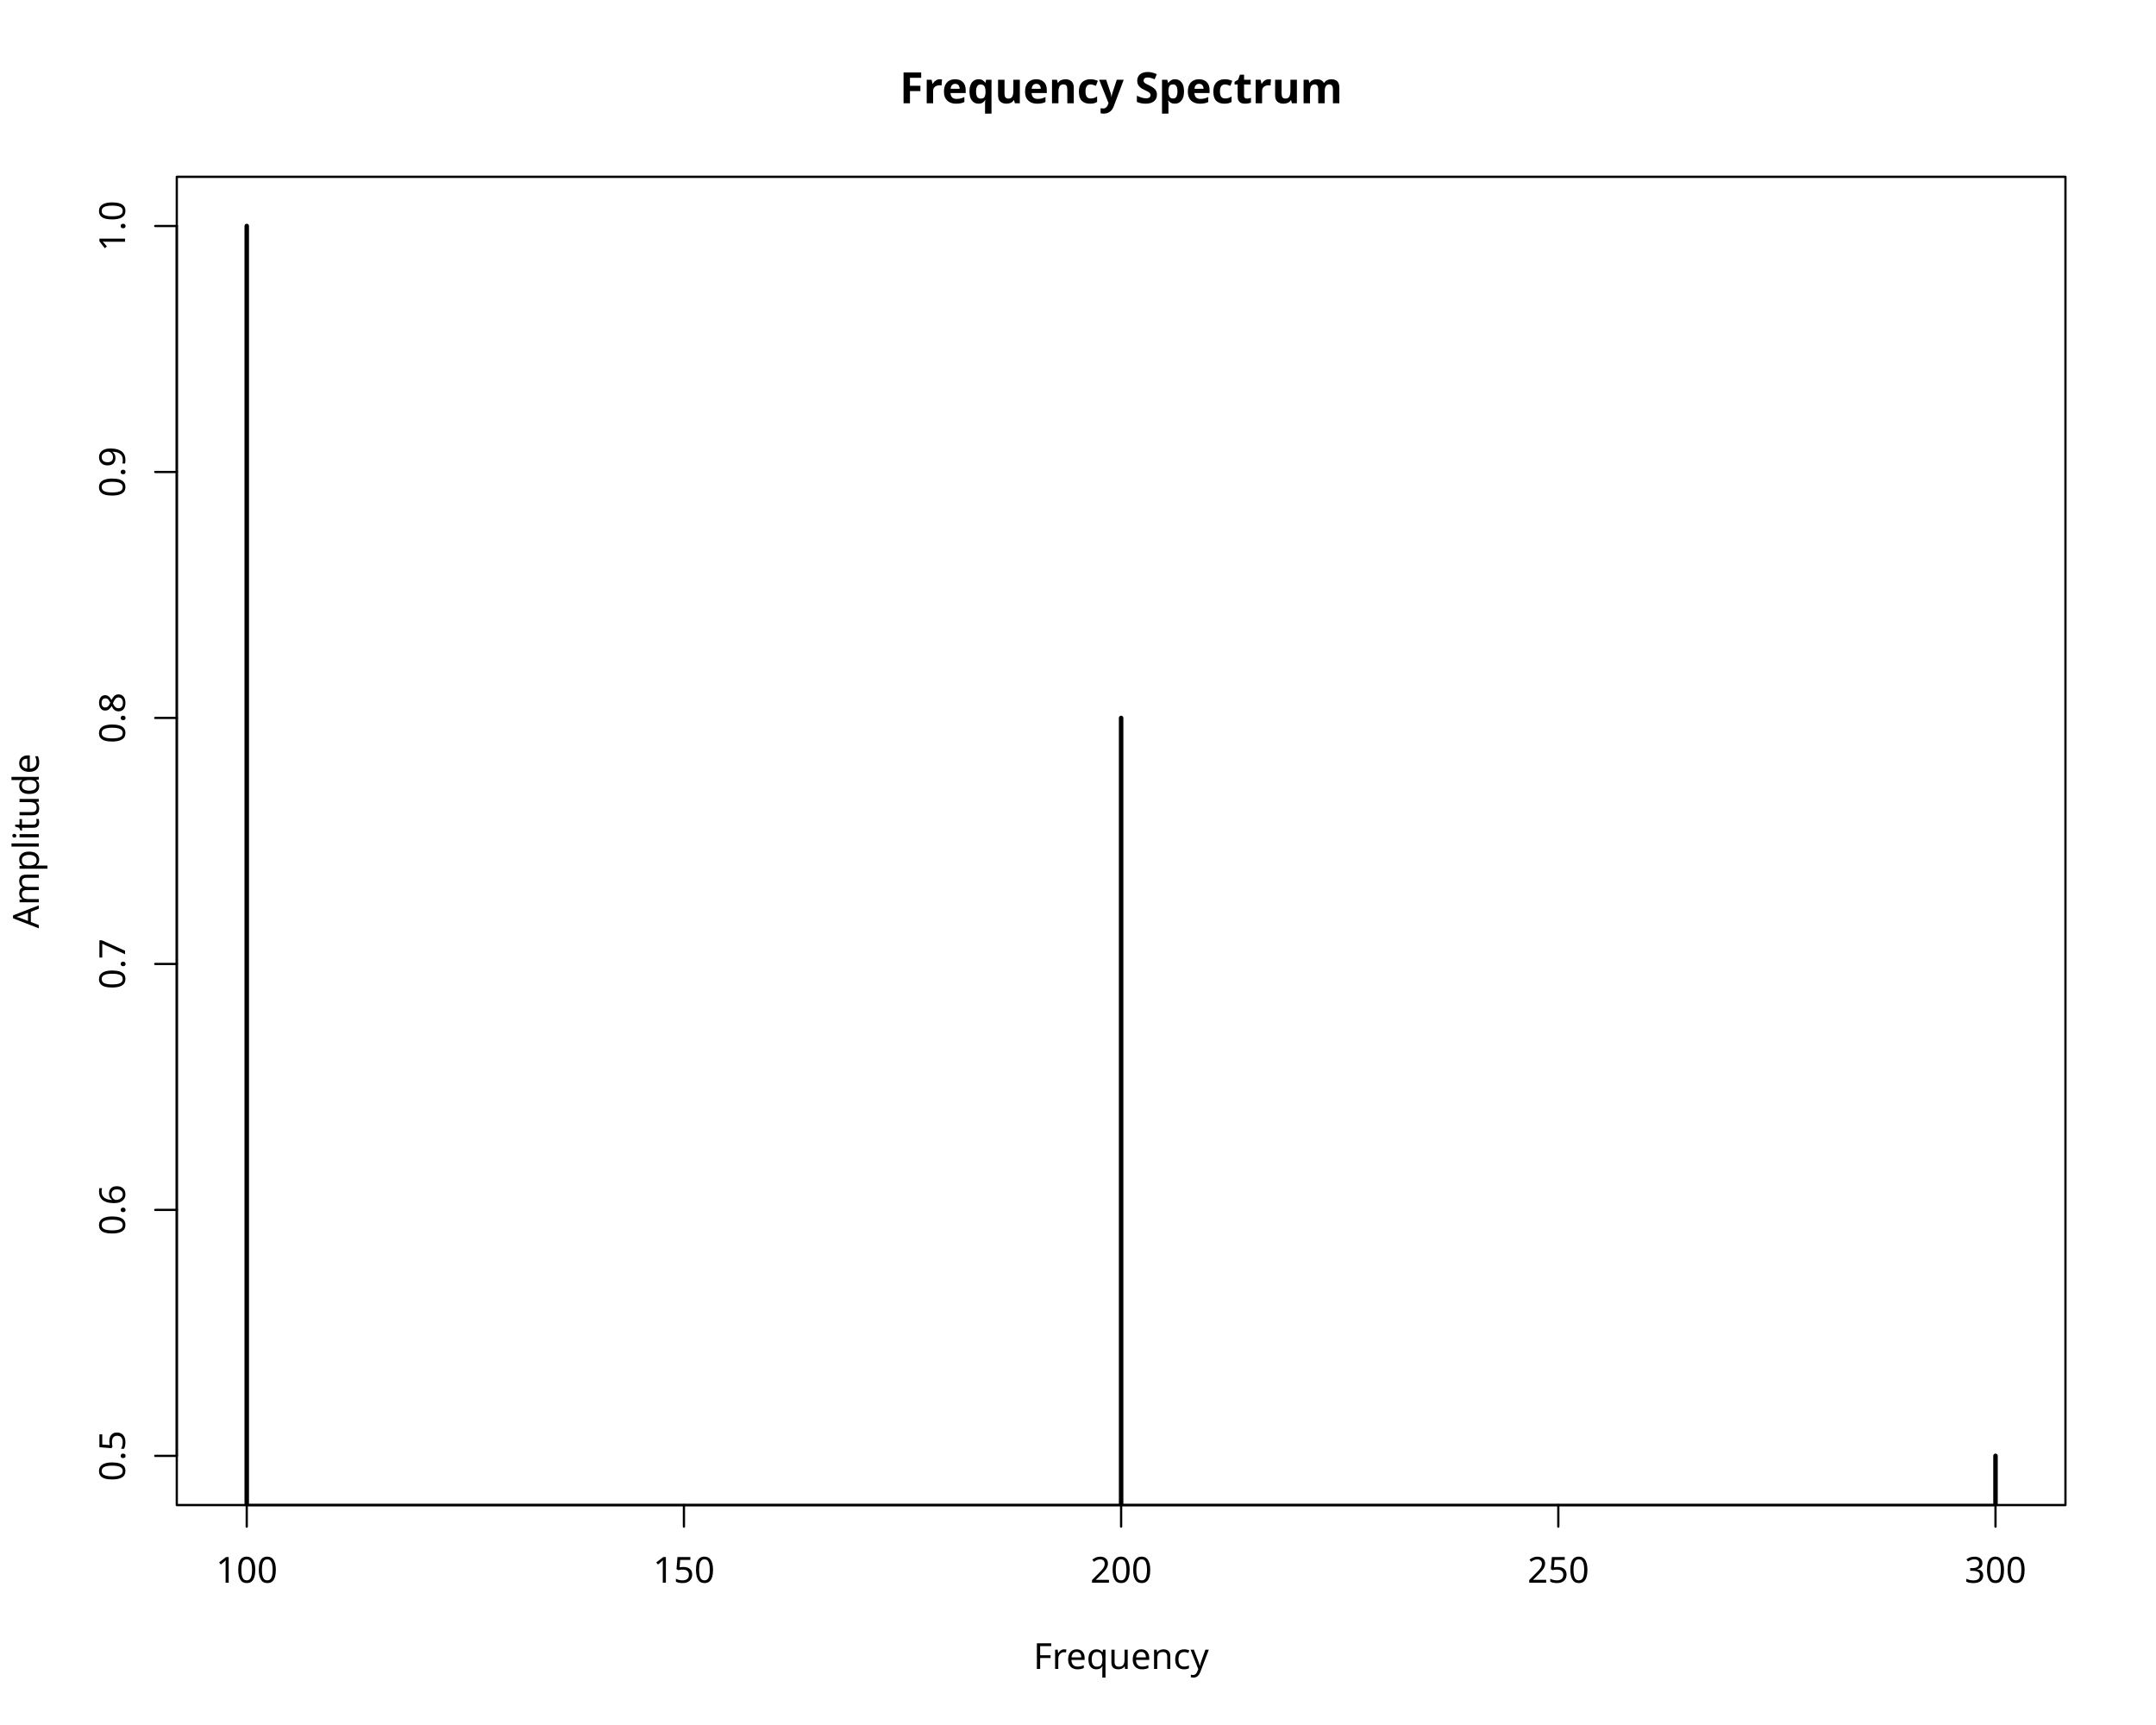
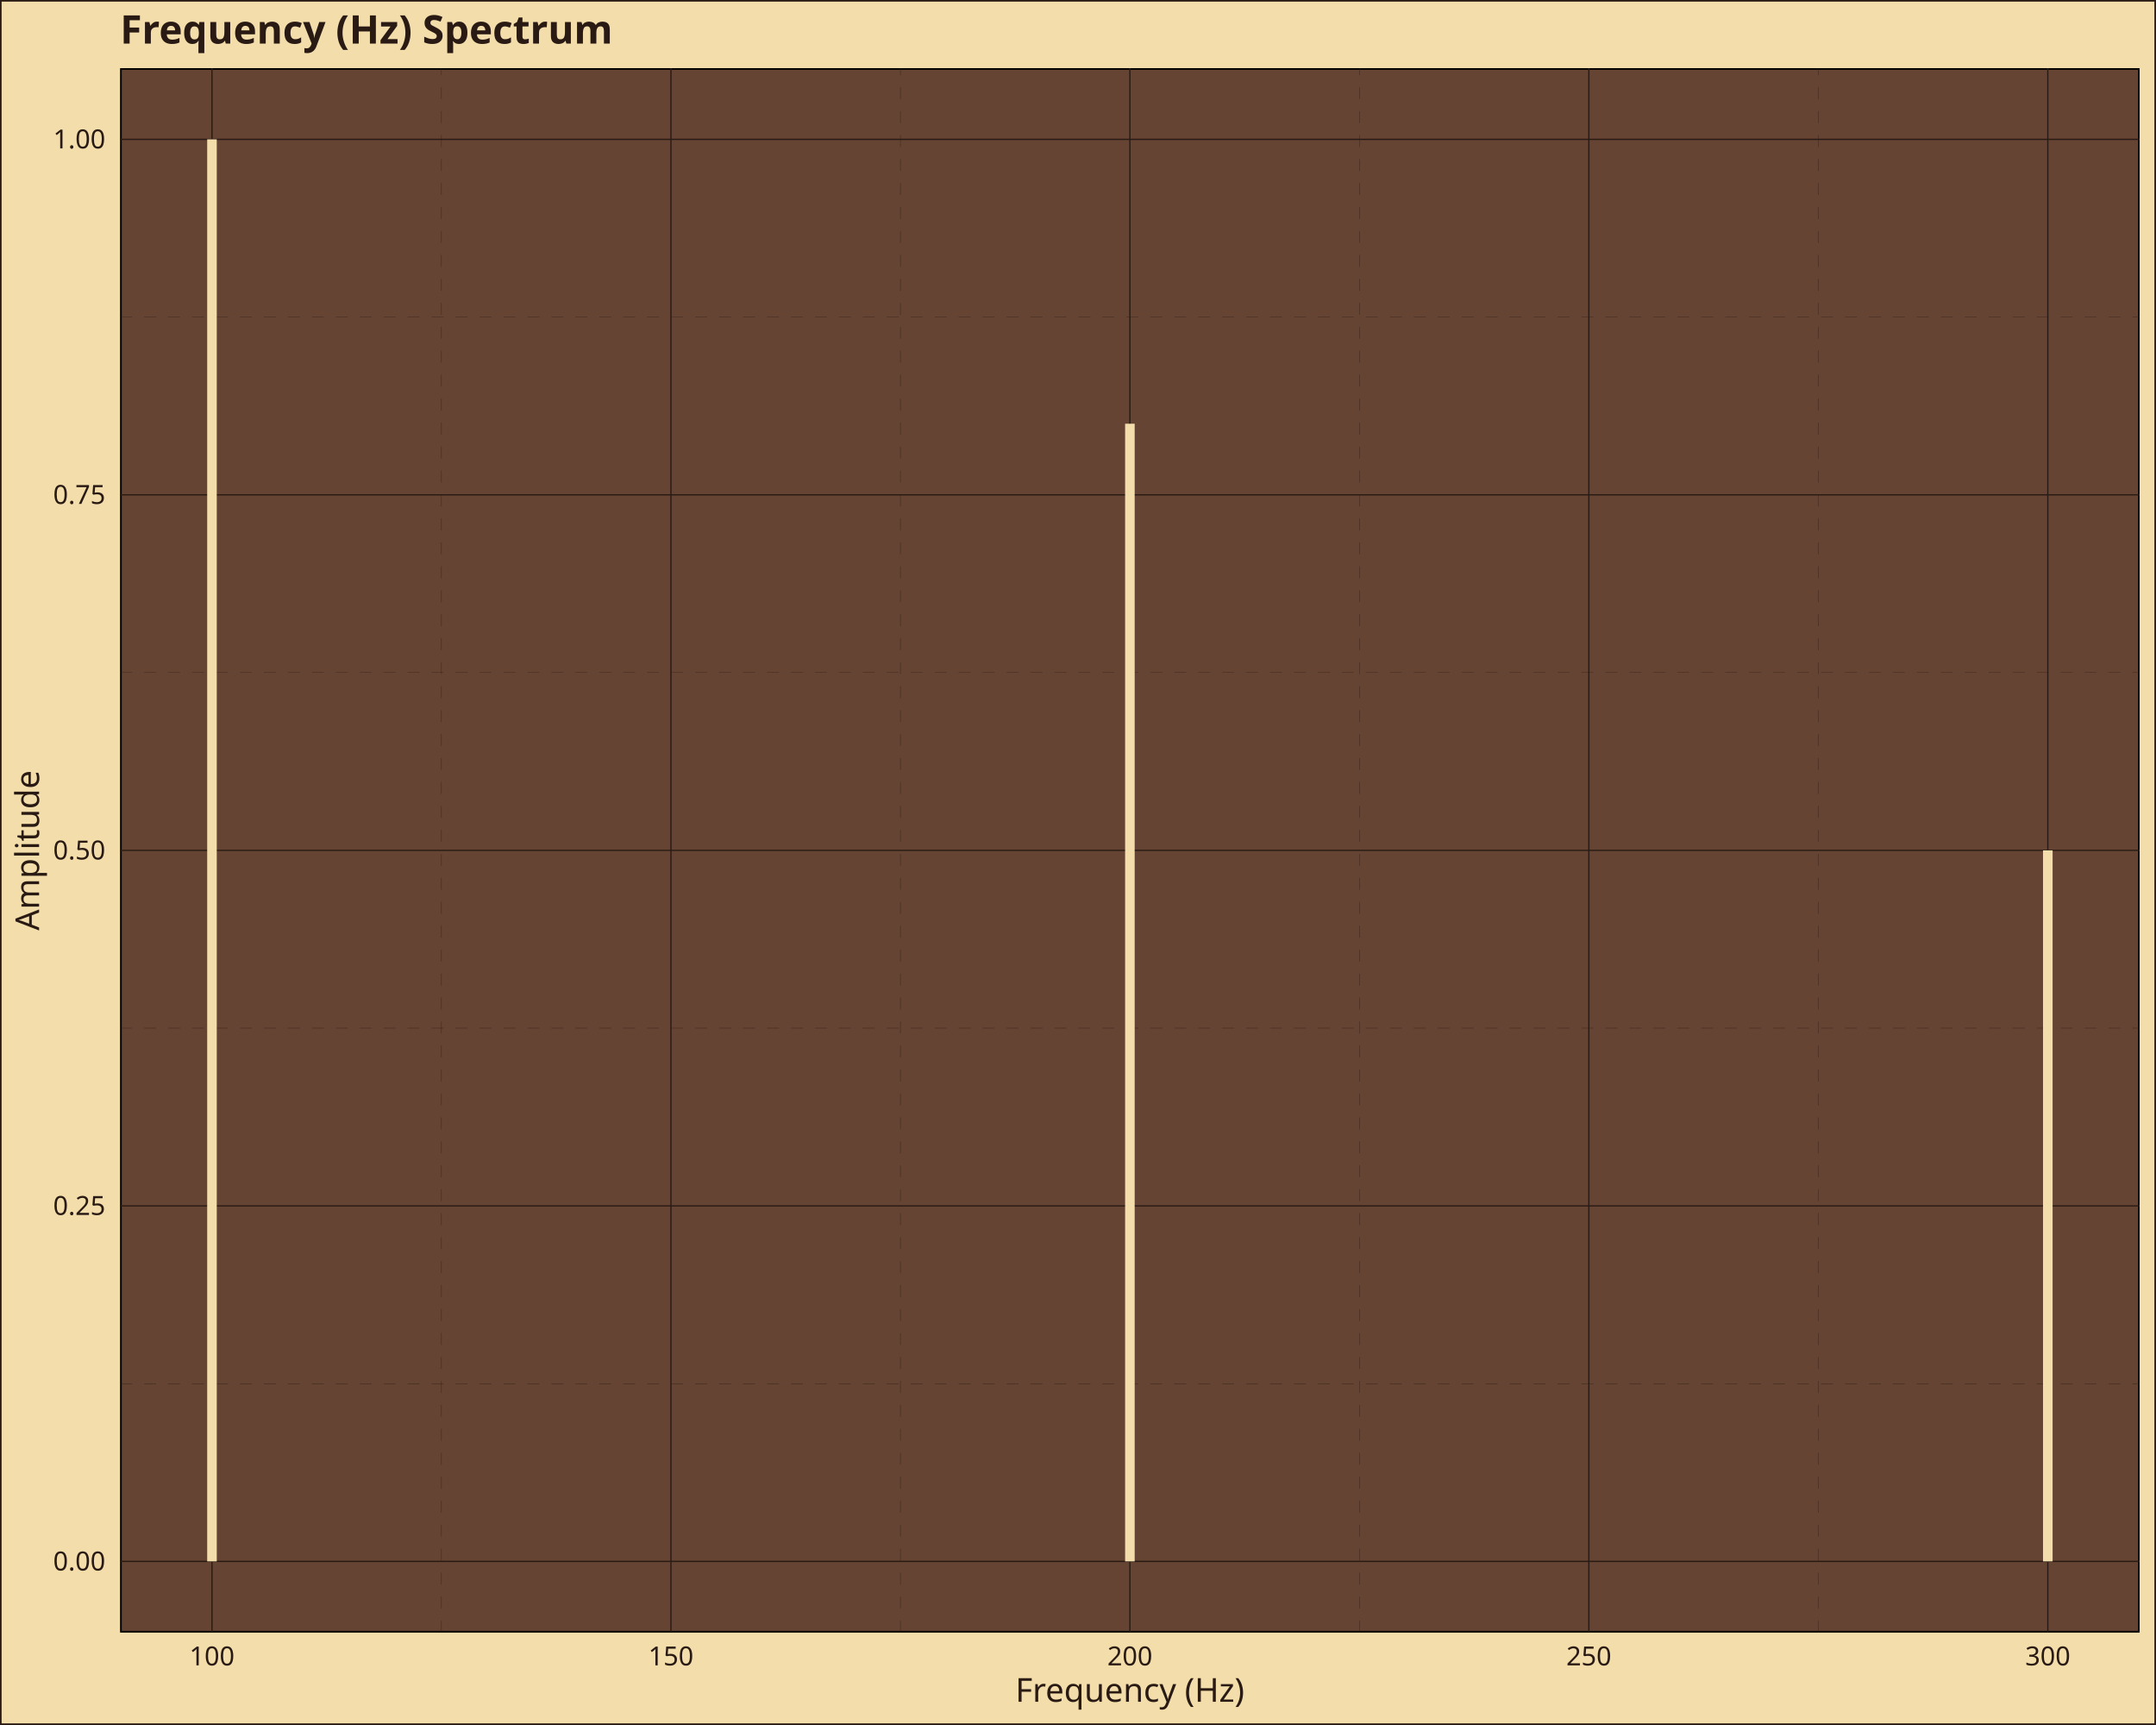
<svg xmlns="http://www.w3.org/2000/svg" class="svglite" data-engine-version="2.0" width="720.00pt" height="576.00pt" viewBox="0 0 720.00 576.00">
  <defs>
    <style type="text/css">
    .svglite line, .svglite polyline, .svglite polygon, .svglite path, .svglite rect, .svglite circle {
      fill: none;
      stroke: #000000;
      stroke-linecap: round;
      stroke-linejoin: round;
      stroke-miterlimit: 10.00;
    }
  </style>
  </defs>
  <rect width="100%" height="100%" style="stroke: none; fill: #FFFFFF;" />
  <defs>
    <clipPath id="cpMC4wMHw3MjAuMDB8MC4wMHw1NzYuMDA=">
      <rect x="0.00" y="0.00" width="720.00" height="576.00" />
    </clipPath>
  </defs>
  <g clip-path="url(#cpMC4wMHw3MjAuMDB8MC4wMHw1NzYuMDA=)">
-     <line x1="82.40" y1="502.56" x2="666.40" y2="502.56" style="stroke-width: 0.75;" />
-     <line x1="82.40" y1="502.56" x2="82.40" y2="509.76" style="stroke-width: 0.75;" />
-     <line x1="228.40" y1="502.56" x2="228.40" y2="509.76" style="stroke-width: 0.75;" />
-     <line x1="374.40" y1="502.56" x2="374.40" y2="509.76" style="stroke-width: 0.75;" />
-     <line x1="520.40" y1="502.56" x2="520.40" y2="509.76" style="stroke-width: 0.75;" />
-     <line x1="666.40" y1="502.56" x2="666.40" y2="509.76" style="stroke-width: 0.75;" />
-     <text x="82.40" y="528.48" text-anchor="middle" style="font-size: 12.00px; font-family: sans;" textLength="20.02px" lengthAdjust="spacingAndGlyphs">100</text>
-     <text x="228.40" y="528.48" text-anchor="middle" style="font-size: 12.00px; font-family: sans;" textLength="20.02px" lengthAdjust="spacingAndGlyphs">150</text>
-     <text x="374.40" y="528.48" text-anchor="middle" style="font-size: 12.00px; font-family: sans;" textLength="20.02px" lengthAdjust="spacingAndGlyphs">200</text>
-     <text x="520.40" y="528.48" text-anchor="middle" style="font-size: 12.00px; font-family: sans;" textLength="20.02px" lengthAdjust="spacingAndGlyphs">250</text>
-     <text x="666.40" y="528.48" text-anchor="middle" style="font-size: 12.00px; font-family: sans;" textLength="20.02px" lengthAdjust="spacingAndGlyphs">300</text>
-     <line x1="59.04" y1="486.13" x2="59.04" y2="75.47" style="stroke-width: 0.75;" />
-     <line x1="59.04" y1="486.13" x2="51.84" y2="486.13" style="stroke-width: 0.75;" />
-     <line x1="59.04" y1="404.00" x2="51.84" y2="404.00" style="stroke-width: 0.75;" />
-     <line x1="59.04" y1="321.87" x2="51.84" y2="321.87" style="stroke-width: 0.75;" />
-     <line x1="59.04" y1="239.73" x2="51.84" y2="239.73" style="stroke-width: 0.75;" />
-     <line x1="59.04" y1="157.60" x2="51.84" y2="157.60" style="stroke-width: 0.75;" />
-     <line x1="59.04" y1="75.47" x2="51.84" y2="75.47" style="stroke-width: 0.75;" />
-     <text transform="translate(41.76,486.13) rotate(-90)" text-anchor="middle" style="font-size: 12.00px; font-family: sans;" textLength="16.68px" lengthAdjust="spacingAndGlyphs">0.5</text>
-     <text transform="translate(41.76,404.00) rotate(-90)" text-anchor="middle" style="font-size: 12.00px; font-family: sans;" textLength="16.68px" lengthAdjust="spacingAndGlyphs">0.6</text>
-     <text transform="translate(41.76,321.87) rotate(-90)" text-anchor="middle" style="font-size: 12.00px; font-family: sans;" textLength="16.68px" lengthAdjust="spacingAndGlyphs">0.7</text>
-     <text transform="translate(41.76,239.73) rotate(-90)" text-anchor="middle" style="font-size: 12.00px; font-family: sans;" textLength="16.68px" lengthAdjust="spacingAndGlyphs">0.8</text>
-     <text transform="translate(41.76,157.60) rotate(-90)" text-anchor="middle" style="font-size: 12.00px; font-family: sans;" textLength="16.68px" lengthAdjust="spacingAndGlyphs">0.9</text>
-     <text transform="translate(41.76,75.47) rotate(-90)" text-anchor="middle" style="font-size: 12.00px; font-family: sans;" textLength="16.68px" lengthAdjust="spacingAndGlyphs">1.0</text>
-     <polygon points="59.04,502.56 689.76,502.56 689.76,59.04 59.04,59.04 " style="stroke-width: 0.75; fill: none;" />
-     <text x="374.40" y="34.48" text-anchor="middle" style="font-size: 14.40px; font-weight: bold; font-family: sans;" textLength="133.69px" lengthAdjust="spacingAndGlyphs">Frequency Spectrum</text>
-     <text x="374.40" y="557.28" text-anchor="middle" style="font-size: 12.00px; font-family: sans;" textLength="56.71px" lengthAdjust="spacingAndGlyphs">Frequency</text>
-     <text transform="translate(12.96,280.80) rotate(-90)" text-anchor="middle" style="font-size: 12.00px; font-family: sans;" textLength="53.37px" lengthAdjust="spacingAndGlyphs">Amplitude</text>
+     <rect x="0.00" y="0.00" width="720.00" height="576.00" style="stroke-width: 1.07; stroke: #291B14; fill: #F3DDAB;" />
  </g>
  <defs>
-     <clipPath id="cpNTkuMDR8Njg5Ljc2fDU5LjA0fDUwMi41Ng==">
-       <rect x="59.04" y="59.04" width="630.72" height="443.52" />
+     <clipPath id="cpNDAuMTN8NzE0LjUyfDIyLjc4fDU0NS4xMQ==">
+       <rect x="40.13" y="22.78" width="674.39" height="522.33" />
    </clipPath>
  </defs>
-   <g clip-path="url(#cpNTkuMDR8Njg5Ljc2fDU5LjA0fDUwMi41Ng==)">
-     <line x1="82.40" y1="896.80" x2="82.40" y2="75.47" style="stroke-width: 1.50;" />
-     <line x1="374.40" y1="896.80" x2="374.40" y2="239.73" style="stroke-width: 1.50;" />
-     <line x1="666.40" y1="896.80" x2="666.40" y2="486.13" style="stroke-width: 1.50;" />
+   <g clip-path="url(#cpNDAuMTN8NzE0LjUyfDIyLjc4fDU0NS4xMQ==)">
+     <rect x="40.13" y="22.78" width="674.39" height="522.33" style="stroke-width: 1.07; fill: #664433;" />
+     <polyline points="40.13,462.01 714.52,462.01 " style="stroke-width: 0.11; stroke: #291B14; stroke-dasharray: 4.00,4.00; stroke-linecap: butt;" />
+     <polyline points="40.13,343.30 714.52,343.30 " style="stroke-width: 0.11; stroke: #291B14; stroke-dasharray: 4.00,4.00; stroke-linecap: butt;" />
+     <polyline points="40.13,224.59 714.52,224.59 " style="stroke-width: 0.11; stroke: #291B14; stroke-dasharray: 4.00,4.00; stroke-linecap: butt;" />
+     <polyline points="40.13,105.88 714.52,105.88 " style="stroke-width: 0.11; stroke: #291B14; stroke-dasharray: 4.00,4.00; stroke-linecap: butt;" />
+     <polyline points="147.42,545.11 147.42,22.78 " style="stroke-width: 0.11; stroke: #291B14; stroke-dasharray: 4.00,4.00; stroke-linecap: butt;" />
+     <polyline points="300.69,545.11 300.69,22.78 " style="stroke-width: 0.11; stroke: #291B14; stroke-dasharray: 4.00,4.00; stroke-linecap: butt;" />
+     <polyline points="453.96,545.11 453.96,22.78 " style="stroke-width: 0.11; stroke: #291B14; stroke-dasharray: 4.00,4.00; stroke-linecap: butt;" />
+     <polyline points="607.23,545.11 607.23,22.78 " style="stroke-width: 0.11; stroke: #291B14; stroke-dasharray: 4.00,4.00; stroke-linecap: butt;" />
+     <polyline points="40.13,521.37 714.52,521.37 " style="stroke-width: 0.43; stroke: #291B14; stroke-linecap: butt;" />
+     <polyline points="40.13,402.66 714.52,402.66 " style="stroke-width: 0.43; stroke: #291B14; stroke-linecap: butt;" />
+     <polyline points="40.13,283.95 714.52,283.95 " style="stroke-width: 0.43; stroke: #291B14; stroke-linecap: butt;" />
+     <polyline points="40.13,165.24 714.52,165.24 " style="stroke-width: 0.43; stroke: #291B14; stroke-linecap: butt;" />
+     <polyline points="40.13,46.53 714.52,46.53 " style="stroke-width: 0.43; stroke: #291B14; stroke-linecap: butt;" />
+     <polyline points="70.79,545.11 70.79,22.78 " style="stroke-width: 0.43; stroke: #291B14; stroke-linecap: butt;" />
+     <polyline points="224.06,545.11 224.06,22.78 " style="stroke-width: 0.43; stroke: #291B14; stroke-linecap: butt;" />
+     <polyline points="377.33,545.11 377.33,22.78 " style="stroke-width: 0.43; stroke: #291B14; stroke-linecap: butt;" />
+     <polyline points="530.60,545.11 530.60,22.78 " style="stroke-width: 0.43; stroke: #291B14; stroke-linecap: butt;" />
+     <polyline points="683.87,545.11 683.87,22.78 " style="stroke-width: 0.43; stroke: #291B14; stroke-linecap: butt;" />
+     <line x1="70.79" y1="46.53" x2="70.79" y2="521.37" style="stroke-width: 3.20; stroke: #F3DDAB; stroke-linecap: butt;" />
+     <line x1="377.33" y1="141.49" x2="377.33" y2="521.37" style="stroke-width: 3.20; stroke: #F3DDAB; stroke-linecap: butt;" />
+     <line x1="683.87" y1="283.95" x2="683.87" y2="521.37" style="stroke-width: 3.20; stroke: #F3DDAB; stroke-linecap: butt;" />
+   </g>
+   <g clip-path="url(#cpMC4wMHw3MjAuMDB8MC4wMHw1NzYuMDA=)">
+     <text x="35.20" y="524.40" text-anchor="end" style="font-size: 8.80px; fill: #291B14; font-family: sans;" textLength="17.13px" lengthAdjust="spacingAndGlyphs">0.00</text>
+     <text x="35.20" y="405.69" text-anchor="end" style="font-size: 8.80px; fill: #291B14; font-family: sans;" textLength="17.13px" lengthAdjust="spacingAndGlyphs">0.25</text>
+     <text x="35.20" y="286.98" text-anchor="end" style="font-size: 8.80px; fill: #291B14; font-family: sans;" textLength="17.13px" lengthAdjust="spacingAndGlyphs">0.50</text>
+     <text x="35.20" y="168.26" text-anchor="end" style="font-size: 8.80px; fill: #291B14; font-family: sans;" textLength="17.13px" lengthAdjust="spacingAndGlyphs">0.75</text>
+     <text x="35.20" y="49.55" text-anchor="end" style="font-size: 8.80px; fill: #291B14; font-family: sans;" textLength="17.13px" lengthAdjust="spacingAndGlyphs">1.00</text>
+     <text x="70.79" y="556.10" text-anchor="middle" style="font-size: 8.80px; fill: #291B14; font-family: sans;" textLength="14.68px" lengthAdjust="spacingAndGlyphs">100</text>
+     <text x="224.06" y="556.10" text-anchor="middle" style="font-size: 8.80px; fill: #291B14; font-family: sans;" textLength="14.68px" lengthAdjust="spacingAndGlyphs">150</text>
+     <text x="377.33" y="556.10" text-anchor="middle" style="font-size: 8.80px; fill: #291B14; font-family: sans;" textLength="14.68px" lengthAdjust="spacingAndGlyphs">200</text>
+     <text x="530.60" y="556.10" text-anchor="middle" style="font-size: 8.80px; fill: #291B14; font-family: sans;" textLength="14.68px" lengthAdjust="spacingAndGlyphs">250</text>
+     <text x="683.87" y="556.10" text-anchor="middle" style="font-size: 8.80px; fill: #291B14; font-family: sans;" textLength="14.68px" lengthAdjust="spacingAndGlyphs">300</text>
+     <text x="377.33" y="568.24" text-anchor="middle" style="font-size: 11.00px; fill: #291B14; font-family: sans;" textLength="75.81px" lengthAdjust="spacingAndGlyphs">Frequency (Hz)</text>
+     <text transform="translate(13.05,283.95) rotate(-90)" text-anchor="middle" style="font-size: 11.00px; fill: #291B14; font-family: sans;" textLength="48.92px" lengthAdjust="spacingAndGlyphs">Amplitude</text>
+     <text x="40.13" y="14.56" style="font-size: 13.20px; font-weight: bold; fill: #291B14; font-family: sans;" textLength="151.15px" lengthAdjust="spacingAndGlyphs">Frequency (Hz) Spectrum</text>
  </g>
</svg>
